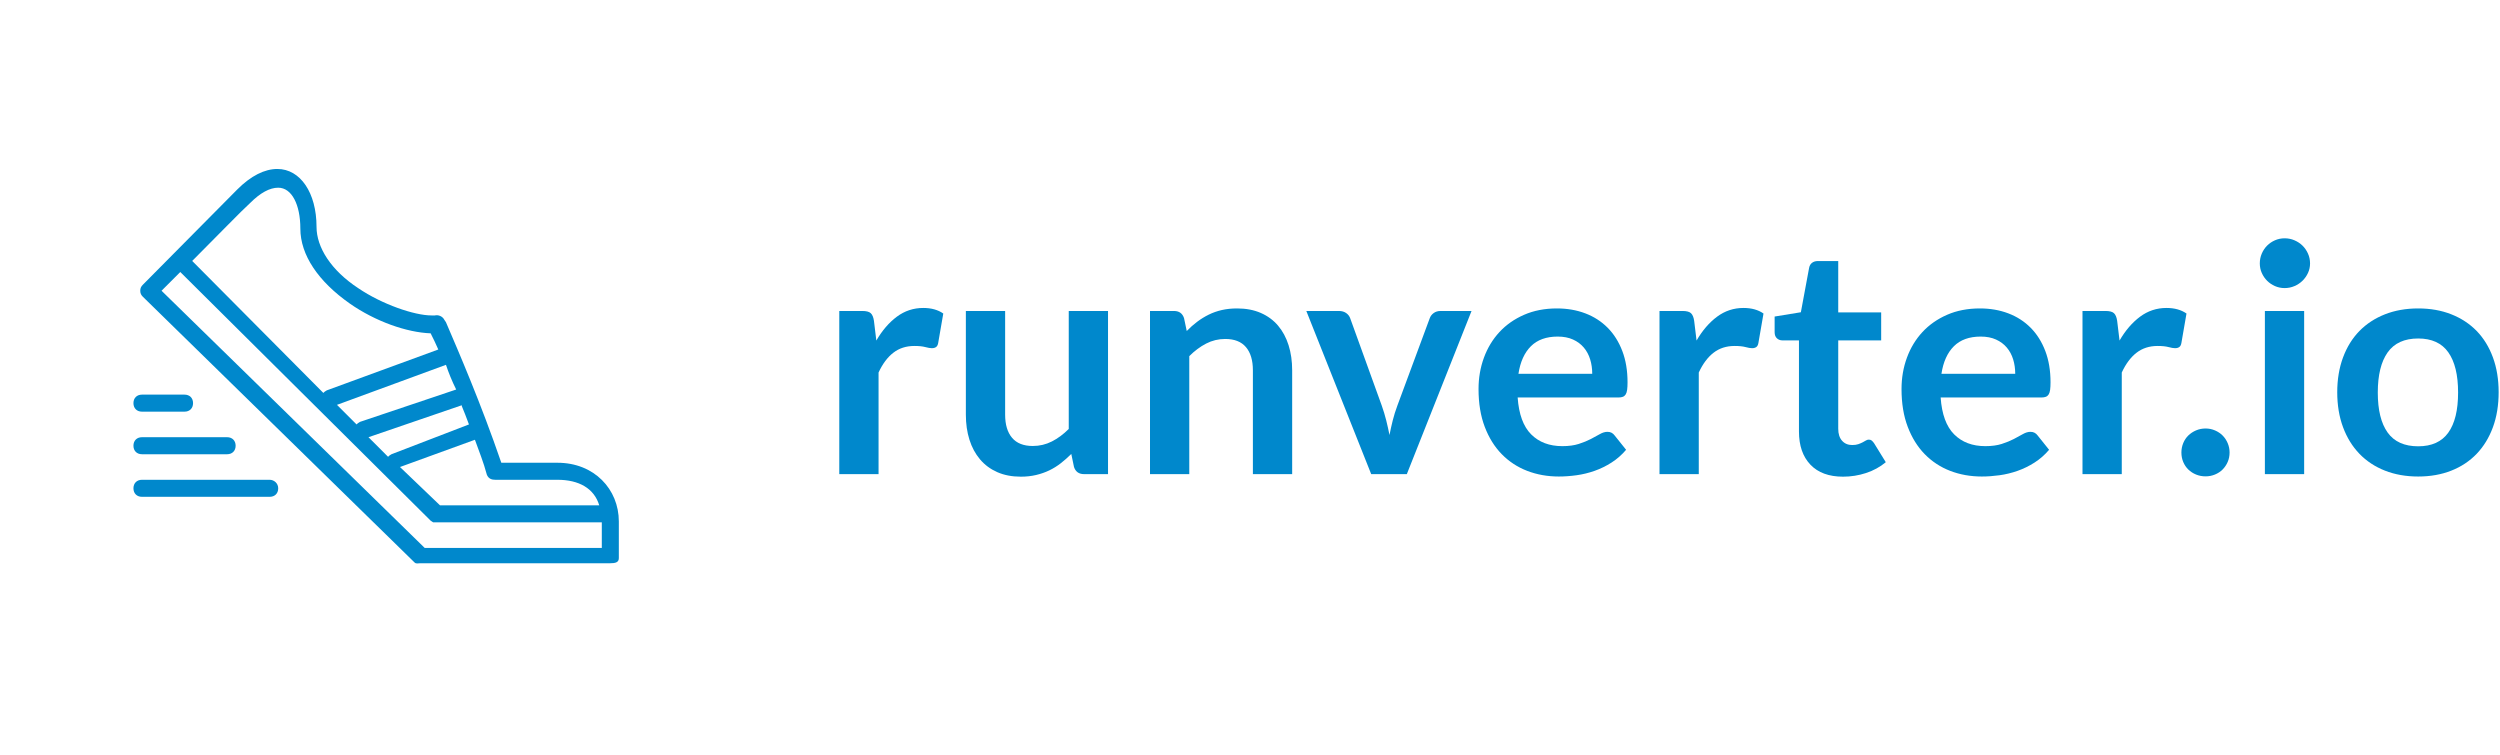
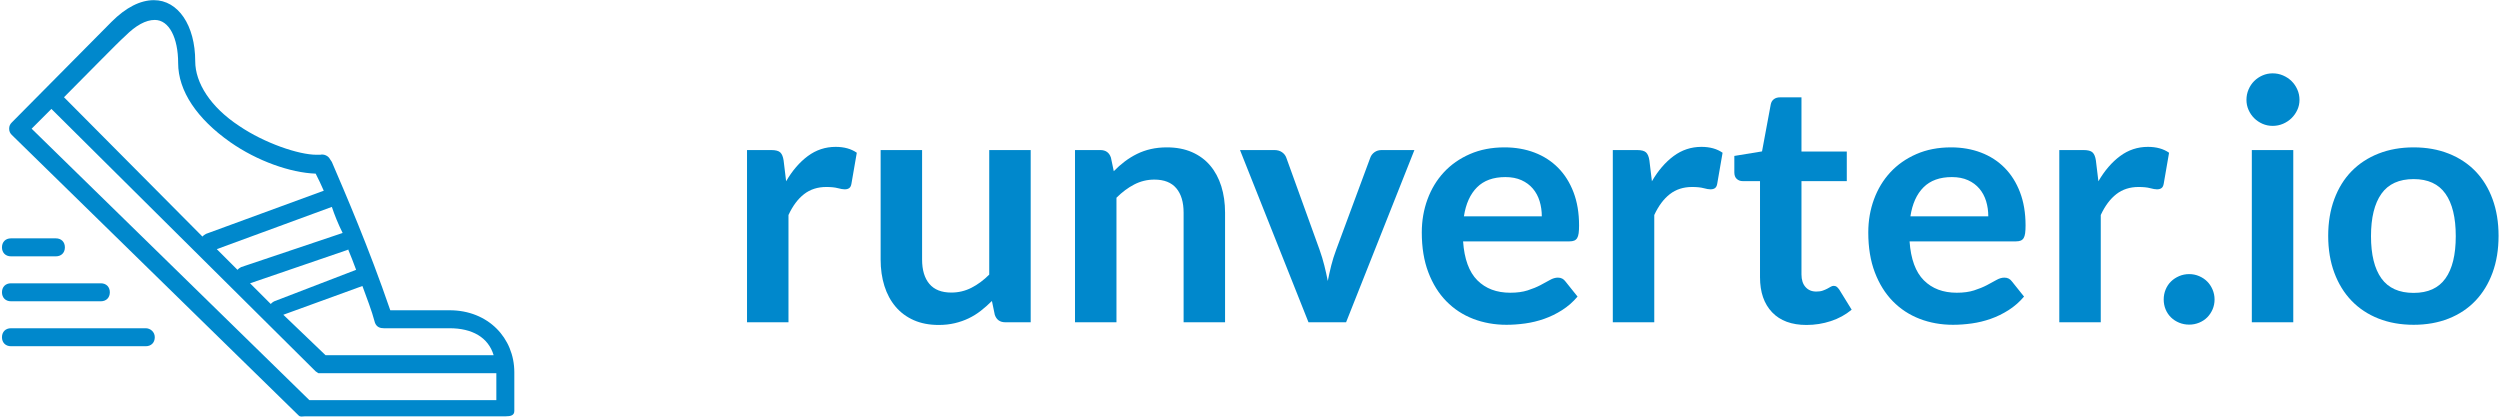
- <svg xmlns="http://www.w3.org/2000/svg" width="100%" height="100%" viewBox="0 0 1007 304" version="1.1" xml:space="preserve" style="fill-rule:evenodd;clip-rule:evenodd;stroke-linejoin:round;stroke-miterlimit:1.414;">
-   <g transform="matrix(1,0,0,1,-134.51,-234.289)">
-     <g>
-       <g id="shoe" transform="matrix(0.725975,0,0,0.725975,-135.973,254.615)">
-         <g transform="matrix(4.72476,0,0,4.72476,352.125,-35.8299)">
-           <path d="M69.8,56L63.2,56C60.8,49 58.2,43 56.7,39.5L56.5,39.2C56.3,38.8 55.8,38.6 55.4,38.7C55.3,38.7 55,38.7 55,38.7C53,38.7 49.2,37.4 46.4,35.5C43.2,33.4 41.5,30.7 41.5,28.3C41.5,24.3 39.6,21.5 36.9,21.5C35.4,21.5 33.8,22.3 32.2,23.9C30.6,25.5 21.1,35.1 21.1,35.1C20.9,35.3 20.8,35.5 20.8,35.8C20.8,36.1 20.9,36.3 21.1,36.5L53,67.7C53.2,67.9 53.4,67.8 53.7,67.8L76,67.8C76.6,67.8 77,67.7 77,67.2L77,62.9C77,59.1 74.1,56 69.8,56ZM62.5,58L69.8,58C72.3,58 74.1,59 74.7,61L56,61L51.3,56.5L60.1,53.3C60.6,54.7 61.1,55.9 61.5,57.4C61.7,57.9 62.1,58 62.5,58ZM57.9,47.4C57.8,47.4 57.8,47.4 57.9,47.4L46.6,51.2C46.4,51.3 46.3,51.4 46.2,51.5L43.9,49.2L56.7,44.5C57,45.4 57.4,46.4 57.9,47.4ZM58.4,49.3C58.5,49.3 58.5,49.2 58.5,49.2C58.8,49.9 59.1,50.7 59.4,51.5L50.3,55C50.1,55.1 50,55.2 49.9,55.3L47.6,53L58.4,49.3ZM33.7,25.5C34.9,24.3 36,23.7 37,23.7C38.6,23.7 39.6,25.7 39.6,28.5C39.6,31.6 41.7,34.7 45.4,37.3C48.4,39.4 52.1,40.7 54.9,40.8C55.2,41.4 55.5,42 55.8,42.7L42.7,47.5C42.5,47.6 42.4,47.7 42.3,47.8L26.9,32.3C29.7,29.5 32.8,26.3 33.7,25.5ZM54.2,66L23.3,35.8C23.8,35.3 24.6,34.5 25.5,33.6L54.9,62.8L55.2,63L75,63L75,66L54.2,66Z" style="fill:rgb(0,136,204);fill-rule:nonzero;" />
-         </g>
-         <g transform="matrix(4.72476,0,0,4.72476,352.125,-35.8299)">
-           <path d="M21,50L26,50C26.6,50 27,49.6 27,49C27,48.4 26.6,48 26,48L21,48C20.4,48 20,48.4 20,49C20,49.6 20.4,50 21,50Z" style="fill:rgb(0,136,204);fill-rule:nonzero;" />
-         </g>
-         <g transform="matrix(4.72476,0,0,4.72476,352.125,-35.8299)">
-           <path d="M21,55L31,55C31.6,55 32,54.6 32,54C32,53.4 31.6,53 31,53L21,53C20.4,53 20,53.4 20,54C20,54.6 20.4,55 21,55Z" style="fill:rgb(0,136,204);fill-rule:nonzero;" />
-         </g>
-         <g transform="matrix(4.72476,0,0,4.72476,352.125,-35.8299)">
-           <path d="M36,58L21,58C20.4,58 20,58.4 20,59C20,59.6 20.4,60 21,60L36,60C36.6,60 37,59.6 37,59C37,58.4 36.5,58 36,58Z" style="fill:rgb(0,136,204);fill-rule:nonzero;" />
-         </g>
+ <svg xmlns="http://www.w3.org/2000/svg" width="954px" height="159px" viewBox="0 0 954 159" version="1.1">
+   <defs />
+   <g id="Page-1" stroke="none" stroke-width="1" fill="none" fill-rule="evenodd">
+     <g id="runverter-logo.svg" transform="translate(0.49, -0.289)" fill="#0088CC">
+       <g id="shoe" transform="translate(0.2621, 0.246155)">
+         <path d="M3.43,97.86 L20.58,97.86 C22.638,97.86 24.01,96.488 24.01,94.43 C24.01,92.372 22.638,91 20.58,91 L3.43,91 C1.372,91 0,92.372 0,94.43 C0,96.488 1.372,97.86 3.43,97.86 L3.43,97.86 Z" id="Shape" />
+         <path d="M3.43,115.01 L37.731,115.01 C39.789,115.01 41.161,113.638 41.161,111.58 C41.161,109.522 39.789,108.15 37.731,108.15 L3.43,108.15 C1.372,108.15 0,109.522 0,111.58 C0,113.638 1.372,115.01 3.43,115.01 L3.43,115.01 Z" id="Shape" />
+         <path d="M54.881,125.301 L3.43,125.301 C1.372,125.301 0,126.673 0,128.731 C0,130.789 1.372,132.161 3.43,132.161 L54.881,132.161 C56.939,132.161 58.311,130.789 58.311,128.731 C58.311,126.673 56.596,125.301 54.881,125.301 L54.881,125.301 Z" id="Shape" />
+         <path d="M170.817,118.44 L148.178,118.44 C139.946,94.43 131.028,73.85 125.883,61.845 L125.197,60.815 C124.511,59.443 122.796,58.757 121.424,59.1 L120.052,59.1 C113.192,59.1 100.158,54.641 90.554,48.124 C79.577,40.921 73.746,31.66 73.746,23.428 C73.746,9.708 67.229,0.103 57.968,0.103 C52.823,0.103 47.335,2.848 41.847,8.336 C36.359,13.824 3.773,46.752 3.773,46.752 C3.087,47.438 2.744,48.124 2.744,49.153 C2.744,50.182 3.087,50.868 3.773,51.554 L113.192,158.572 C113.878,159.258 114.564,158.915 115.593,158.915 L192.083,158.915 C194.141,158.915 195.513,158.572 195.513,156.857 L195.513,142.108 C195.513,129.074 185.566,118.44 170.817,118.44 L170.817,118.44 Z M145.777,125.301 L170.817,125.301 C179.392,125.301 185.566,128.731 187.624,135.591 L123.482,135.591 L107.361,120.155 L137.545,109.179 C139.26,113.981 140.975,118.097 142.347,123.243 C143.033,124.958 144.405,125.301 145.777,125.301 L145.777,125.301 Z M129.999,88.942 C129.656,88.942 129.656,88.942 129.999,88.942 L91.24,101.976 C90.554,102.319 90.211,102.662 89.868,103.005 L81.978,95.116 L125.883,78.995 C126.912,82.082 128.284,85.512 129.999,88.942 L129.999,88.942 Z M131.714,95.459 C132.057,95.459 132.057,95.116 132.057,95.116 C133.086,97.517 134.115,100.261 135.144,103.005 L103.931,115.01 C103.245,115.353 102.902,115.696 102.559,116.039 L94.67,108.15 L131.714,95.459 L131.714,95.459 Z M46.992,13.824 C51.108,9.708 54.881,7.65 58.311,7.65 C63.799,7.65 67.229,14.51 67.229,24.114 C67.229,34.747 74.432,45.38 87.123,54.298 C97.414,61.502 110.105,65.961 119.709,66.304 C120.738,68.362 121.767,70.42 122.796,72.821 L77.862,89.285 C77.176,89.628 76.833,89.971 76.49,90.314 L23.667,37.148 C33.272,27.544 43.905,16.568 46.992,13.824 L46.992,13.824 Z M117.308,152.741 L11.319,49.153 C13.034,47.438 15.778,44.694 18.865,41.607 L119.709,141.765 L120.738,142.451 L188.653,142.451 L188.653,152.741 L117.308,152.741 L117.308,152.741 Z" id="Shape" />
      </g>
-       <g transform="matrix(0.889623,0,0,0.889623,145.528,333.568)">
-         <g id="Ebene5">
-           <g>
-             <path d="M367.621,103.078L367.621,29.206L378.061,29.206C379.885,29.206 381.157,29.542 381.877,30.214C382.597,30.886 383.077,32.038 383.317,33.67L384.397,42.598C387.037,38.038 390.133,34.438 393.685,31.798C397.237,29.158 401.221,27.838 405.637,27.838C409.285,27.838 412.309,28.678 414.709,30.358L412.405,43.678C412.261,44.542 411.949,45.154 411.469,45.514C410.989,45.874 410.341,46.054 409.525,46.054C408.805,46.054 407.821,45.886 406.573,45.55C405.325,45.214 403.669,45.046 401.605,45.046C397.909,45.046 394.741,46.066 392.101,48.106C389.461,50.146 387.229,53.134 385.405,57.07L385.405,103.078L367.621,103.078Z" style="fill:rgb(0,136,204);fill-rule:nonzero;" />
-             <path d="M442.717,29.206L442.717,76.15C442.717,80.662 443.761,84.154 445.849,86.626C447.937,89.098 451.069,90.334 455.245,90.334C458.317,90.334 461.197,89.65 463.885,88.282C466.573,86.914 469.117,85.03 471.517,82.63L471.517,29.206L489.301,29.206L489.301,103.078L478.429,103.078C476.125,103.078 474.613,101.998 473.893,99.838L472.669,93.934C471.133,95.47 469.549,96.874 467.917,98.146C466.285,99.418 464.545,100.498 462.697,101.386C460.849,102.274 458.857,102.97 456.721,103.474C454.585,103.978 452.293,104.23 449.845,104.23C445.813,104.23 442.249,103.546 439.153,102.178C436.057,100.81 433.453,98.878 431.341,96.382C429.229,93.886 427.633,90.922 426.553,87.49C425.473,84.058 424.933,80.278 424.933,76.15L424.933,29.206L442.717,29.206Z" style="fill:rgb(0,136,204);fill-rule:nonzero;" />
-             <path d="M508.309,103.078L508.309,29.206L519.181,29.206C521.485,29.206 522.997,30.286 523.717,32.446L524.941,38.278C526.429,36.742 528.001,35.35 529.657,34.102C531.313,32.854 533.065,31.774 534.913,30.862C536.761,29.95 538.741,29.254 540.853,28.774C542.965,28.294 545.269,28.054 547.765,28.054C551.797,28.054 555.373,28.738 558.493,30.106C561.613,31.474 564.217,33.394 566.305,35.866C568.393,38.338 569.977,41.29 571.057,44.722C572.137,48.154 572.677,51.934 572.677,56.062L572.677,103.078L554.893,103.078L554.893,56.062C554.893,51.55 553.849,48.058 551.761,45.586C549.673,43.114 546.541,41.878 542.365,41.878C539.293,41.878 536.413,42.574 533.725,43.966C531.037,45.358 528.493,47.254 526.093,49.654L526.093,103.078L508.309,103.078Z" style="fill:rgb(0,136,204);fill-rule:nonzero;" />
-             <path d="M624.589,103.078L608.461,103.078L579.085,29.206L593.845,29.206C595.141,29.206 596.233,29.518 597.121,30.142C598.009,30.766 598.621,31.558 598.957,32.518L613.213,71.974C614.029,74.278 614.713,76.534 615.265,78.742C615.817,80.95 616.309,83.158 616.741,85.366C617.173,83.158 617.665,80.95 618.217,78.742C618.769,76.534 619.477,74.278 620.341,71.974L634.957,32.518C635.293,31.558 635.893,30.766 636.757,30.142C637.621,29.518 638.653,29.206 639.853,29.206L653.893,29.206L624.589,103.078Z" style="fill:rgb(0,136,204);fill-rule:nonzero;" />
-             <path d="M692.557,28.054C697.213,28.054 701.497,28.798 705.409,30.286C709.321,31.774 712.693,33.946 715.525,36.802C718.357,39.658 720.565,43.162 722.149,47.314C723.733,51.466 724.525,56.206 724.525,61.534C724.525,62.878 724.465,63.994 724.345,64.882C724.225,65.77 724.009,66.466 723.697,66.97C723.385,67.474 722.965,67.834 722.437,68.05C721.909,68.266 721.237,68.374 720.421,68.374L674.773,68.374C675.301,75.958 677.341,81.526 680.893,85.078C684.445,88.63 689.149,90.406 695.005,90.406C697.885,90.406 700.369,90.07 702.457,89.398C704.545,88.726 706.369,87.982 707.929,87.166C709.489,86.35 710.857,85.606 712.033,84.934C713.209,84.262 714.349,83.926 715.453,83.926C716.173,83.926 716.797,84.07 717.325,84.358C717.853,84.646 718.309,85.054 718.693,85.582L723.877,92.062C721.909,94.366 719.701,96.298 717.253,97.858C714.805,99.418 712.249,100.666 709.585,101.602C706.921,102.538 704.209,103.198 701.449,103.582C698.689,103.966 696.013,104.158 693.421,104.158C688.285,104.158 683.509,103.306 679.093,101.602C674.677,99.898 670.837,97.378 667.573,94.042C664.309,90.706 661.741,86.578 659.869,81.658C657.997,76.738 657.061,71.038 657.061,64.558C657.061,59.518 657.877,54.778 659.509,50.338C661.141,45.898 663.481,42.034 666.529,38.746C669.577,35.458 673.297,32.854 677.689,30.934C682.081,29.014 687.037,28.054 692.557,28.054ZM692.917,40.798C687.733,40.798 683.677,42.262 680.749,45.19C677.821,48.118 675.949,52.27 675.133,57.646L708.541,57.646C708.541,55.342 708.229,53.17 707.605,51.13C706.981,49.09 706.021,47.302 704.725,45.766C703.429,44.23 701.797,43.018 699.829,42.13C697.861,41.242 695.557,40.798 692.917,40.798Z" style="fill:rgb(0,136,204);fill-rule:nonzero;" />
-             <path d="M738.997,103.078L738.997,29.206L749.437,29.206C751.261,29.206 752.533,29.542 753.253,30.214C753.973,30.886 754.453,32.038 754.693,33.67L755.773,42.598C758.413,38.038 761.509,34.438 765.061,31.798C768.613,29.158 772.597,27.838 777.013,27.838C780.661,27.838 783.685,28.678 786.085,30.358L783.781,43.678C783.637,44.542 783.325,45.154 782.845,45.514C782.365,45.874 781.717,46.054 780.901,46.054C780.181,46.054 779.197,45.886 777.949,45.55C776.701,45.214 775.045,45.046 772.981,45.046C769.285,45.046 766.117,46.066 763.477,48.106C760.837,50.146 758.605,53.134 756.781,57.07L756.781,103.078L738.997,103.078Z" style="fill:rgb(0,136,204);fill-rule:nonzero;" />
-             <path d="M822.085,104.23C815.701,104.23 810.781,102.418 807.325,98.794C803.869,95.17 802.141,90.166 802.141,83.782L802.141,42.526L794.653,42.526C793.693,42.526 792.865,42.214 792.169,41.59C791.473,40.966 791.125,40.03 791.125,38.782L791.125,31.726L803.005,29.782L806.749,9.622C806.941,8.662 807.385,7.918 808.081,7.39C808.777,6.862 809.653,6.598 810.709,6.598L819.925,6.598L819.925,29.854L839.365,29.854L839.365,42.526L819.925,42.526L819.925,82.558C819.925,84.862 820.501,86.662 821.653,87.958C822.805,89.254 824.341,89.902 826.261,89.902C827.365,89.902 828.289,89.77 829.033,89.506C829.777,89.242 830.425,88.966 830.977,88.678C831.529,88.39 832.021,88.114 832.453,87.85C832.885,87.586 833.317,87.454 833.749,87.454C834.277,87.454 834.709,87.586 835.045,87.85C835.381,88.114 835.741,88.51 836.125,89.038L841.453,97.678C838.861,99.838 835.885,101.47 832.525,102.574C829.165,103.678 825.685,104.23 822.085,104.23Z" style="fill:rgb(0,136,204);fill-rule:nonzero;" />
-             <path d="M884.077,28.054C888.733,28.054 893.017,28.798 896.929,30.286C900.841,31.774 904.213,33.946 907.045,36.802C909.877,39.658 912.085,43.162 913.669,47.314C915.253,51.466 916.045,56.206 916.045,61.534C916.045,62.878 915.985,63.994 915.865,64.882C915.745,65.77 915.529,66.466 915.217,66.97C914.905,67.474 914.485,67.834 913.957,68.05C913.429,68.266 912.757,68.374 911.941,68.374L866.293,68.374C866.821,75.958 868.861,81.526 872.413,85.078C875.965,88.63 880.669,90.406 886.525,90.406C889.405,90.406 891.889,90.07 893.977,89.398C896.065,88.726 897.889,87.982 899.449,87.166C901.009,86.35 902.377,85.606 903.553,84.934C904.729,84.262 905.869,83.926 906.973,83.926C907.693,83.926 908.317,84.07 908.845,84.358C909.373,84.646 909.829,85.054 910.213,85.582L915.397,92.062C913.429,94.366 911.221,96.298 908.773,97.858C906.325,99.418 903.769,100.666 901.105,101.602C898.441,102.538 895.729,103.198 892.969,103.582C890.209,103.966 887.533,104.158 884.941,104.158C879.805,104.158 875.029,103.306 870.613,101.602C866.197,99.898 862.357,97.378 859.093,94.042C855.829,90.706 853.261,86.578 851.389,81.658C849.517,76.738 848.581,71.038 848.581,64.558C848.581,59.518 849.397,54.778 851.029,50.338C852.661,45.898 855.001,42.034 858.049,38.746C861.097,35.458 864.817,32.854 869.209,30.934C873.601,29.014 878.557,28.054 884.077,28.054ZM884.437,40.798C879.253,40.798 875.197,42.262 872.269,45.19C869.341,48.118 867.469,52.27 866.653,57.646L900.061,57.646C900.061,55.342 899.749,53.17 899.125,51.13C898.501,49.09 897.541,47.302 896.245,45.766C894.949,44.23 893.317,43.018 891.349,42.13C889.381,41.242 887.077,40.798 884.437,40.798Z" style="fill:rgb(0,136,204);fill-rule:nonzero;" />
-             <path d="M930.517,103.078L930.517,29.206L940.957,29.206C942.781,29.206 944.053,29.542 944.773,30.214C945.493,30.886 945.973,32.038 946.213,33.67L947.293,42.598C949.933,38.038 953.029,34.438 956.581,31.798C960.133,29.158 964.117,27.838 968.533,27.838C972.181,27.838 975.205,28.678 977.605,30.358L975.301,43.678C975.157,44.542 974.845,45.154 974.365,45.514C973.885,45.874 973.237,46.054 972.421,46.054C971.701,46.054 970.717,45.886 969.469,45.55C968.221,45.214 966.565,45.046 964.501,45.046C960.805,45.046 957.637,46.066 954.997,48.106C952.357,50.146 950.125,53.134 948.301,57.07L948.301,103.078L930.517,103.078Z" style="fill:rgb(0,136,204);fill-rule:nonzero;" />
-             <path d="M975.301,93.286C975.301,91.798 975.577,90.382 976.129,89.038C976.681,87.694 977.449,86.542 978.433,85.582C979.417,84.622 980.581,83.854 981.925,83.278C983.269,82.702 984.709,82.414 986.245,82.414C987.733,82.414 989.149,82.702 990.493,83.278C991.837,83.854 992.989,84.622 993.949,85.582C994.909,86.542 995.677,87.694 996.253,89.038C996.829,90.382 997.117,91.798 997.117,93.286C997.117,94.822 996.829,96.25 996.253,97.57C995.677,98.89 994.909,100.03 993.949,100.99C992.989,101.95 991.837,102.706 990.493,103.258C989.149,103.81 987.733,104.086 986.245,104.086C984.709,104.086 983.269,103.81 981.925,103.258C980.581,102.706 979.417,101.95 978.433,100.99C977.449,100.03 976.681,98.89 976.129,97.57C975.577,96.25 975.301,94.822 975.301,93.286Z" style="fill:rgb(0,136,204);fill-rule:nonzero;" />
-             <path d="M1030.88,29.206L1030.88,103.078L1013.1,103.078L1013.1,29.206L1030.88,29.206ZM1033.55,7.678C1033.55,9.214 1033.24,10.654 1032.61,11.998C1031.99,13.342 1031.16,14.518 1030.13,15.526C1029.1,16.534 1027.88,17.338 1026.49,17.938C1025.1,18.538 1023.61,18.838 1022.03,18.838C1020.49,18.838 1019.04,18.538 1017.67,17.938C1016.31,17.338 1015.12,16.534 1014.11,15.526C1013.1,14.518 1012.3,13.342 1011.7,11.998C1011.1,10.654 1010.8,9.214 1010.8,7.678C1010.8,6.094 1011.1,4.606 1011.7,3.214C1012.3,1.822 1013.1,0.622 1014.11,-0.386C1015.12,-1.394 1016.31,-2.198 1017.67,-2.798C1019.04,-3.398 1020.49,-3.698 1022.03,-3.698C1023.61,-3.698 1025.1,-3.398 1026.49,-2.798C1027.88,-2.198 1029.1,-1.394 1030.13,-0.386C1031.16,0.622 1031.99,1.822 1032.61,3.214C1033.24,4.606 1033.55,6.094 1033.55,7.678Z" style="fill:rgb(0,136,204);fill-rule:nonzero;" />
-             <path d="M1082.51,28.054C1088.03,28.054 1093.03,28.942 1097.52,30.718C1102.01,32.494 1105.84,35.014 1109.01,38.278C1112.17,41.542 1114.62,45.526 1116.35,50.23C1118.08,54.934 1118.94,60.19 1118.94,65.998C1118.94,71.854 1118.08,77.134 1116.35,81.838C1114.62,86.542 1112.17,90.55 1109.01,93.862C1105.84,97.174 1102.01,99.718 1097.52,101.494C1093.03,103.27 1088.03,104.158 1082.51,104.158C1076.99,104.158 1071.97,103.27 1067.46,101.494C1062.95,99.718 1059.1,97.174 1055.9,93.862C1052.71,90.55 1050.24,86.542 1048.49,81.838C1046.74,77.134 1045.86,71.854 1045.86,65.998C1045.86,60.19 1046.74,54.934 1048.49,50.23C1050.24,45.526 1052.71,41.542 1055.9,38.278C1059.1,35.014 1062.95,32.494 1067.46,30.718C1071.97,28.942 1076.99,28.054 1082.51,28.054ZM1082.51,90.478C1088.65,90.478 1093.2,88.414 1096.15,84.286C1099.11,80.158 1100.58,74.11 1100.58,66.142C1100.58,58.174 1099.11,52.102 1096.15,47.926C1093.2,43.75 1088.65,41.662 1082.51,41.662C1076.27,41.662 1071.66,43.762 1068.68,47.962C1065.71,52.162 1064.22,58.222 1064.22,66.142C1064.22,74.062 1065.71,80.098 1068.68,84.25C1071.66,88.402 1076.27,90.478 1082.51,90.478Z" style="fill:rgb(0,136,204);fill-rule:nonzero;" />
-           </g>
-         </g>
+       <g id="runverter" transform="translate(284.0196, 28.00951)">
+         <path d="M0.552,95.259 L0.552,29.541 L9.84,29.541 C11.463,29.541 12.594,29.84 13.235,30.438 C13.875,31.035 14.302,32.06 14.516,33.512 L15.477,41.455 C17.825,37.398 20.58,34.195 23.74,31.847 C26.9,29.498 30.444,28.324 34.372,28.324 C37.618,28.324 40.308,29.071 42.443,30.566 L40.393,42.415 C40.265,43.184 39.988,43.729 39.561,44.049 C39.134,44.369 38.557,44.529 37.831,44.529 C37.191,44.529 36.315,44.38 35.205,44.081 C34.095,43.782 32.622,43.632 30.785,43.632 C27.497,43.632 24.679,44.54 22.33,46.355 C19.982,48.17 17.996,50.828 16.374,54.329 L16.374,95.259 L0.552,95.259 L0.552,95.259 Z" id="Shape" />
+         <path d="M67.36,29.541 L67.36,71.303 C67.36,75.317 68.288,78.424 70.146,80.623 C72.003,82.822 74.79,83.922 78.505,83.922 C81.238,83.922 83.8,83.313 86.191,82.096 C88.582,80.879 90.846,79.203 92.981,77.068 L92.981,29.541 L108.802,29.541 L108.802,95.259 L99.13,95.259 C97.08,95.259 95.735,94.298 95.094,92.377 L94.006,87.124 C92.639,88.491 91.23,89.74 89.778,90.871 C88.326,92.003 86.778,92.964 85.134,93.754 C83.49,94.544 81.718,95.163 79.818,95.611 C77.918,96.06 75.879,96.284 73.701,96.284 C70.114,96.284 66.943,95.675 64.189,94.458 C61.435,93.241 59.118,91.523 57.239,89.302 C55.36,87.082 53.941,84.445 52.98,81.392 C52.019,78.338 51.539,74.976 51.539,71.303 L51.539,29.541 L67.36,29.541 L67.36,29.541 Z" id="Shape" />
+         <path d="M125.712,95.259 L125.712,29.541 L135.384,29.541 C137.433,29.541 138.779,30.502 139.419,32.423 L140.508,37.611 C141.832,36.245 143.23,35.007 144.703,33.896 C146.177,32.786 147.735,31.825 149.379,31.014 C151.023,30.203 152.785,29.584 154.664,29.157 C156.543,28.729 158.592,28.516 160.813,28.516 C164.4,28.516 167.581,29.124 170.357,30.341 C173.132,31.558 175.449,33.267 177.306,35.466 C179.164,37.665 180.573,40.291 181.534,43.344 C182.495,46.397 182.975,49.76 182.975,53.433 L182.975,95.259 L167.154,95.259 L167.154,53.433 C167.154,49.419 166.225,46.312 164.368,44.113 C162.51,41.914 159.724,40.814 156.009,40.814 C153.276,40.814 150.714,41.433 148.322,42.672 C145.931,43.91 143.668,45.597 141.533,47.732 L141.533,95.259 L125.712,95.259 L125.712,95.259 Z" id="Shape" />
+         <path d="M229.157,95.259 L214.809,95.259 L188.676,29.541 L201.807,29.541 C202.959,29.541 203.931,29.818 204.721,30.374 C205.511,30.929 206.055,31.633 206.354,32.487 L219.037,67.588 C219.763,69.638 220.371,71.645 220.862,73.609 C221.353,75.573 221.791,77.538 222.175,79.502 C222.56,77.538 222.997,75.573 223.488,73.609 C223.979,71.645 224.609,69.638 225.378,67.588 L238.381,32.487 C238.68,31.633 239.213,30.929 239.982,30.374 C240.751,29.818 241.669,29.541 242.736,29.541 L255.227,29.541 L229.157,95.259 L229.157,95.259 Z" id="Shape" />
+         <path d="M289.623,28.516 C293.765,28.516 297.576,29.178 301.056,30.502 C304.537,31.825 307.536,33.758 310.056,36.298 C312.575,38.839 314.54,41.956 315.949,45.65 C317.358,49.344 318.062,53.561 318.062,58.301 C318.062,59.496 318.009,60.489 317.902,61.279 C317.796,62.069 317.603,62.688 317.326,63.137 C317.048,63.585 316.675,63.905 316.205,64.097 C315.735,64.289 315.137,64.386 314.411,64.386 L273.802,64.386 C274.272,71.132 276.086,76.086 279.246,79.246 C282.406,82.406 286.591,83.986 291.801,83.986 C294.363,83.986 296.573,83.687 298.43,83.089 C300.288,82.491 301.91,81.829 303.298,81.103 C304.686,80.377 305.903,79.716 306.949,79.118 C307.995,78.52 309.01,78.221 309.992,78.221 C310.632,78.221 311.187,78.349 311.657,78.605 C312.127,78.862 312.533,79.224 312.874,79.694 L317.486,85.459 C315.735,87.509 313.771,89.227 311.593,90.615 C309.415,92.003 307.141,93.113 304.771,93.946 C302.402,94.779 299.989,95.366 297.534,95.707 C295.078,96.049 292.698,96.22 290.392,96.22 C285.823,96.22 281.574,95.462 277.645,93.946 C273.717,92.43 270.3,90.188 267.397,87.22 C264.493,84.253 262.208,80.58 260.543,76.203 C258.878,71.826 258.045,66.756 258.045,60.991 C258.045,56.507 258.771,52.29 260.223,48.34 C261.675,44.39 263.756,40.953 266.468,38.028 C269.179,35.103 272.489,32.786 276.396,31.078 C280.303,29.37 284.712,28.516 289.623,28.516 L289.623,28.516 Z M289.943,39.853 C285.331,39.853 281.723,41.156 279.118,43.761 C276.514,46.365 274.848,50.059 274.122,54.842 L303.843,54.842 C303.843,52.792 303.565,50.86 303.01,49.045 C302.455,47.23 301.601,45.639 300.448,44.273 C299.295,42.907 297.843,41.828 296.092,41.038 C294.342,40.248 292.292,39.853 289.943,39.853 L289.943,39.853 Z" id="Shape" />
+         <path d="M330.937,95.259 L330.937,29.541 L340.225,29.541 C341.847,29.541 342.979,29.84 343.62,30.438 C344.26,31.035 344.687,32.06 344.901,33.512 L345.861,41.455 C348.21,37.398 350.964,34.195 354.124,31.847 C357.284,29.498 360.828,28.324 364.757,28.324 C368.002,28.324 370.693,29.071 372.828,30.566 L370.778,42.415 C370.65,43.184 370.372,43.729 369.945,44.049 C369.518,44.369 368.942,44.529 368.216,44.529 C367.575,44.529 366.7,44.38 365.59,44.081 C364.479,43.782 363.006,43.632 361.17,43.632 C357.882,43.632 355.064,44.54 352.715,46.355 C350.366,48.17 348.381,50.828 346.758,54.329 L346.758,95.259 L330.937,95.259 L330.937,95.259 Z" id="Shape" />
+         <path d="M404.854,96.284 C399.175,96.284 394.798,94.672 391.723,91.448 C388.649,88.224 387.111,83.772 387.111,78.093 L387.111,41.391 L380.45,41.391 C379.596,41.391 378.859,41.113 378.24,40.558 C377.621,40.003 377.311,39.17 377.311,38.06 L377.311,31.783 L387.88,30.053 L391.211,12.118 C391.382,11.264 391.777,10.603 392.396,10.133 C393.015,9.663 393.794,9.428 394.734,9.428 L402.932,9.428 L402.932,30.117 L420.227,30.117 L420.227,41.391 L402.932,41.391 L402.932,77.004 C402.932,79.054 403.445,80.655 404.47,81.808 C405.495,82.961 406.861,83.537 408.569,83.537 C409.551,83.537 410.373,83.42 411.035,83.185 C411.697,82.95 412.274,82.705 412.765,82.448 C413.256,82.192 413.693,81.947 414.078,81.712 C414.462,81.477 414.846,81.36 415.231,81.36 C415.7,81.36 416.085,81.477 416.384,81.712 C416.683,81.947 417.003,82.299 417.344,82.769 L422.084,90.455 C419.778,92.377 417.131,93.829 414.142,94.811 C411.153,95.793 408.057,96.284 404.854,96.284 L404.854,96.284 Z" id="Shape" />
+         <path d="M460.004,28.516 C464.146,28.516 467.957,29.178 471.437,30.502 C474.917,31.825 477.917,33.758 480.436,36.298 C482.956,38.839 484.92,41.956 486.329,45.65 C487.738,49.344 488.443,53.561 488.443,58.301 C488.443,59.496 488.39,60.489 488.283,61.279 C488.176,62.069 487.984,62.688 487.706,63.137 C487.429,63.585 487.055,63.905 486.586,64.097 C486.116,64.289 485.518,64.386 484.792,64.386 L444.183,64.386 C444.652,71.132 446.467,76.086 449.627,79.246 C452.787,82.406 456.972,83.986 462.181,83.986 C464.744,83.986 466.953,83.687 468.811,83.089 C470.668,82.491 472.291,81.829 473.679,81.103 C475.067,80.377 476.284,79.716 477.33,79.118 C478.376,78.52 479.39,78.221 480.372,78.221 C481.013,78.221 481.568,78.349 482.038,78.605 C482.507,78.862 482.913,79.224 483.255,79.694 L487.867,85.459 C486.116,87.509 484.152,89.227 481.974,90.615 C479.796,92.003 477.522,93.113 475.152,93.946 C472.782,94.779 470.369,95.366 467.914,95.707 C465.459,96.049 463.078,96.22 460.772,96.22 C456.203,96.22 451.954,95.462 448.026,93.946 C444.097,92.43 440.681,90.188 437.777,87.22 C434.874,84.253 432.589,80.58 430.924,76.203 C429.258,71.826 428.426,66.756 428.426,60.991 C428.426,56.507 429.151,52.29 430.603,48.34 C432.055,44.39 434.137,40.953 436.848,38.028 C439.56,35.103 442.869,32.786 446.777,31.078 C450.684,29.37 455.093,28.516 460.004,28.516 L460.004,28.516 Z M460.324,39.853 C455.712,39.853 452.104,41.156 449.499,43.761 C446.894,46.365 445.229,50.059 444.503,54.842 L474.223,54.842 C474.223,52.792 473.946,50.86 473.391,49.045 C472.836,47.23 471.981,45.639 470.829,44.273 C469.676,42.907 468.224,41.828 466.473,41.038 C464.722,40.248 462.672,39.853 460.324,39.853 L460.324,39.853 Z" id="Shape" />
+         <path d="M501.318,95.259 L501.318,29.541 L510.605,29.541 C512.228,29.541 513.36,29.84 514,30.438 C514.641,31.035 515.068,32.06 515.281,33.512 L516.242,41.455 C518.591,37.398 521.345,34.195 524.505,31.847 C527.665,29.498 531.209,28.324 535.138,28.324 C538.383,28.324 541.073,29.071 543.208,30.566 L541.159,42.415 C541.03,43.184 540.753,43.729 540.326,44.049 C539.899,44.369 539.322,44.529 538.596,44.529 C537.956,44.529 537.081,44.38 535.97,44.081 C534.86,43.782 533.387,43.632 531.551,43.632 C528.263,43.632 525.444,44.54 523.096,46.355 C520.747,48.17 518.761,50.828 517.139,54.329 L517.139,95.259 L501.318,95.259 L501.318,95.259 Z" id="Shape" />
+         <path d="M541.159,86.548 C541.159,85.224 541.404,83.964 541.895,82.769 C542.386,81.573 543.069,80.548 543.945,79.694 C544.82,78.84 545.856,78.157 547.051,77.645 C548.247,77.132 549.528,76.876 550.895,76.876 C552.218,76.876 553.478,77.132 554.674,77.645 C555.869,78.157 556.894,78.84 557.748,79.694 C558.602,80.548 559.286,81.573 559.798,82.769 C560.31,83.964 560.567,85.224 560.567,86.548 C560.567,87.914 560.31,89.185 559.798,90.359 C559.286,91.533 558.602,92.547 557.748,93.402 C556.894,94.256 555.869,94.928 554.674,95.419 C553.478,95.91 552.218,96.156 550.895,96.156 C549.528,96.156 548.247,95.91 547.051,95.419 C545.856,94.928 544.82,94.256 543.945,93.402 C543.069,92.547 542.386,91.533 541.895,90.359 C541.404,89.185 541.159,87.914 541.159,86.548 L541.159,86.548 Z" id="Shape" />
+         <path d="M590.603,29.541 L590.603,95.259 L574.785,95.259 L574.785,29.541 L590.603,29.541 L590.603,29.541 Z M592.978,10.389 C592.978,11.755 592.702,13.037 592.142,14.232 C591.59,15.428 590.852,16.474 589.936,17.371 C589.019,18.268 587.934,18.983 586.697,19.517 C585.461,20.05 584.135,20.317 582.73,20.317 C581.36,20.317 580.07,20.05 578.851,19.517 C577.641,18.983 576.582,18.268 575.684,17.371 C574.785,16.474 574.074,15.428 573.54,14.232 C573.006,13.037 572.739,11.755 572.739,10.389 C572.739,8.98 573.006,7.656 573.54,6.418 C574.074,5.179 574.785,4.112 575.684,3.215 C576.582,2.318 577.641,1.603 578.851,1.069 C580.07,0.536 581.36,0.269 582.73,0.269 C584.135,0.269 585.461,0.536 586.697,1.069 C587.934,1.603 589.019,2.318 589.936,3.215 C590.852,4.112 591.59,5.179 592.142,6.418 C592.702,7.656 592.978,8.98 592.978,10.389 L592.978,10.389 Z" id="Shape" />
+         <path d="M636.534,28.516 C641.445,28.516 645.893,29.306 649.887,30.886 C653.882,32.466 657.289,34.708 660.109,37.611 C662.92,40.515 665.1,44.059 666.639,48.244 C668.178,52.429 668.943,57.105 668.943,62.272 C668.943,67.481 668.178,72.179 666.639,76.363 C665.1,80.548 662.92,84.114 660.109,87.06 C657.289,90.007 653.882,92.27 649.887,93.85 C645.893,95.43 641.445,96.22 636.534,96.22 C631.623,96.22 627.158,95.43 623.145,93.85 C619.133,92.27 615.708,90.007 612.861,87.06 C610.023,84.114 607.826,80.548 606.269,76.363 C604.712,72.179 603.929,67.481 603.929,62.272 C603.929,57.105 604.712,52.429 606.269,48.244 C607.826,44.059 610.023,40.515 612.861,37.611 C615.708,34.708 619.133,32.466 623.145,30.886 C627.158,29.306 631.623,28.516 636.534,28.516 L636.534,28.516 Z M636.534,84.05 C641.996,84.05 646.044,82.214 648.669,78.541 C651.302,74.869 652.61,69.488 652.61,62.4 C652.61,55.311 651.302,49.91 648.669,46.195 C646.044,42.479 641.996,40.622 636.534,40.622 C630.983,40.622 626.882,42.49 624.231,46.227 C621.588,49.963 620.263,55.354 620.263,62.4 C620.263,69.446 621.588,74.816 624.231,78.509 C626.882,82.203 630.983,84.05 636.534,84.05 L636.534,84.05 Z" id="Shape" />
      </g>
    </g>
  </g>
</svg>
